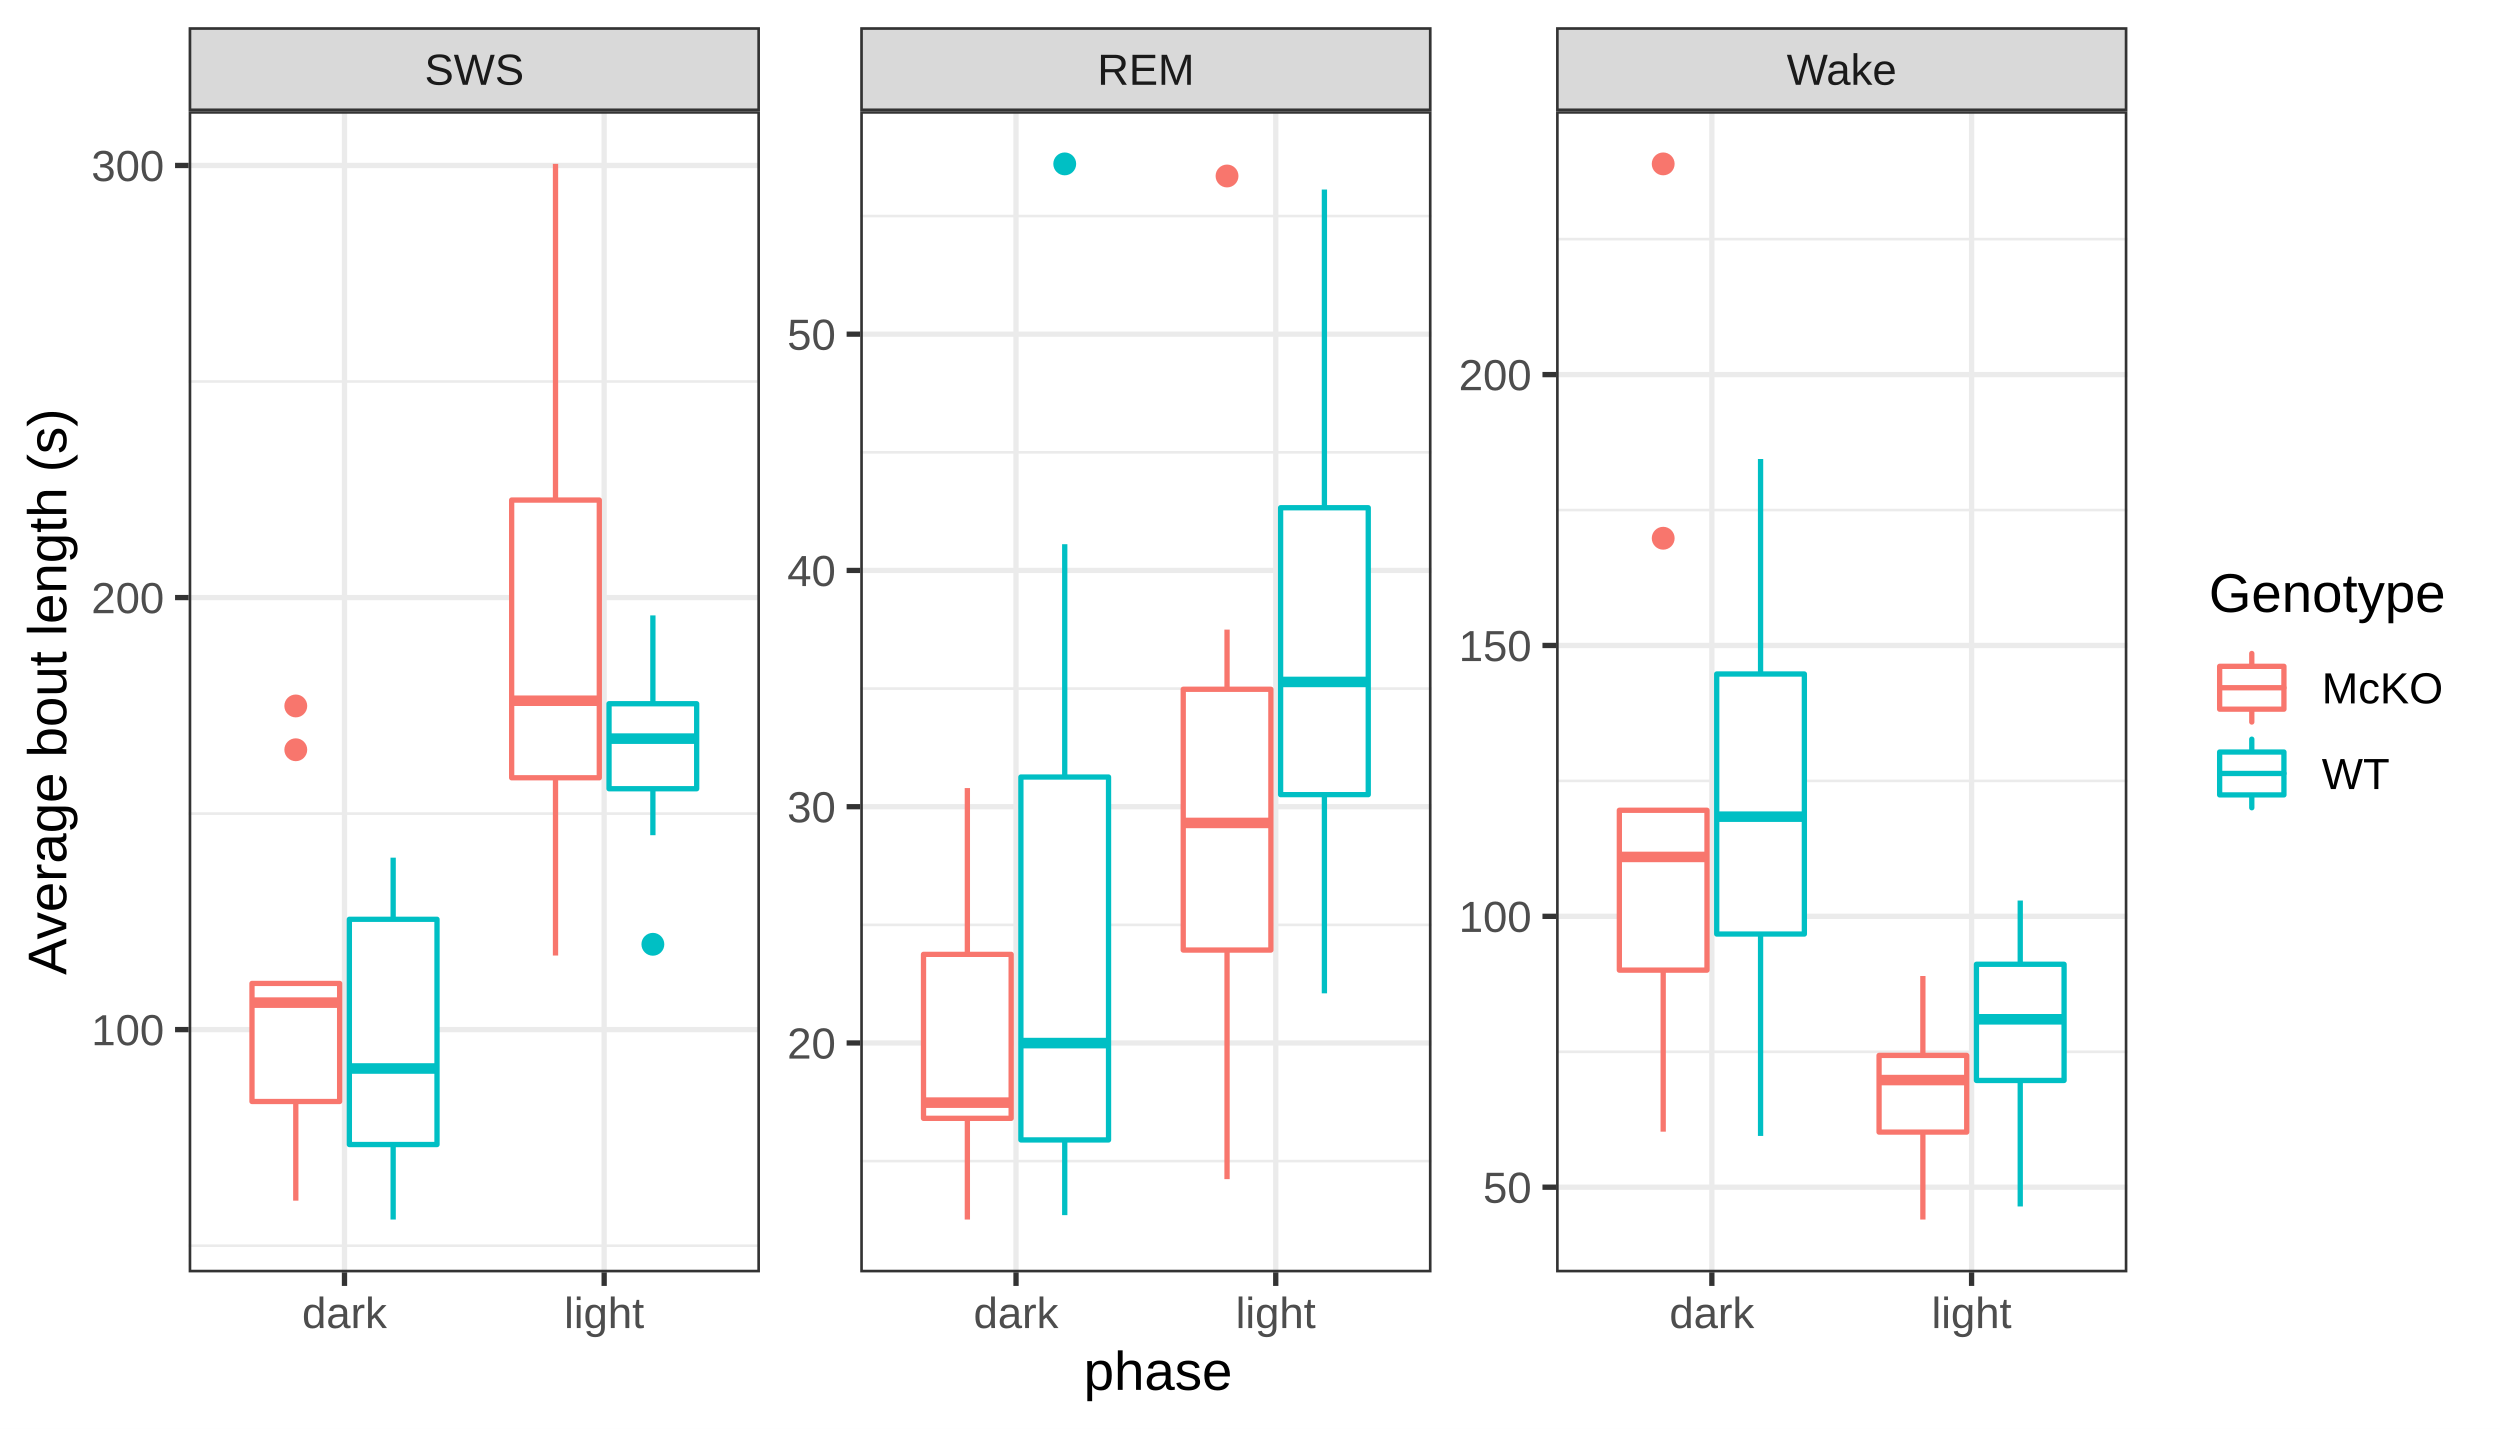
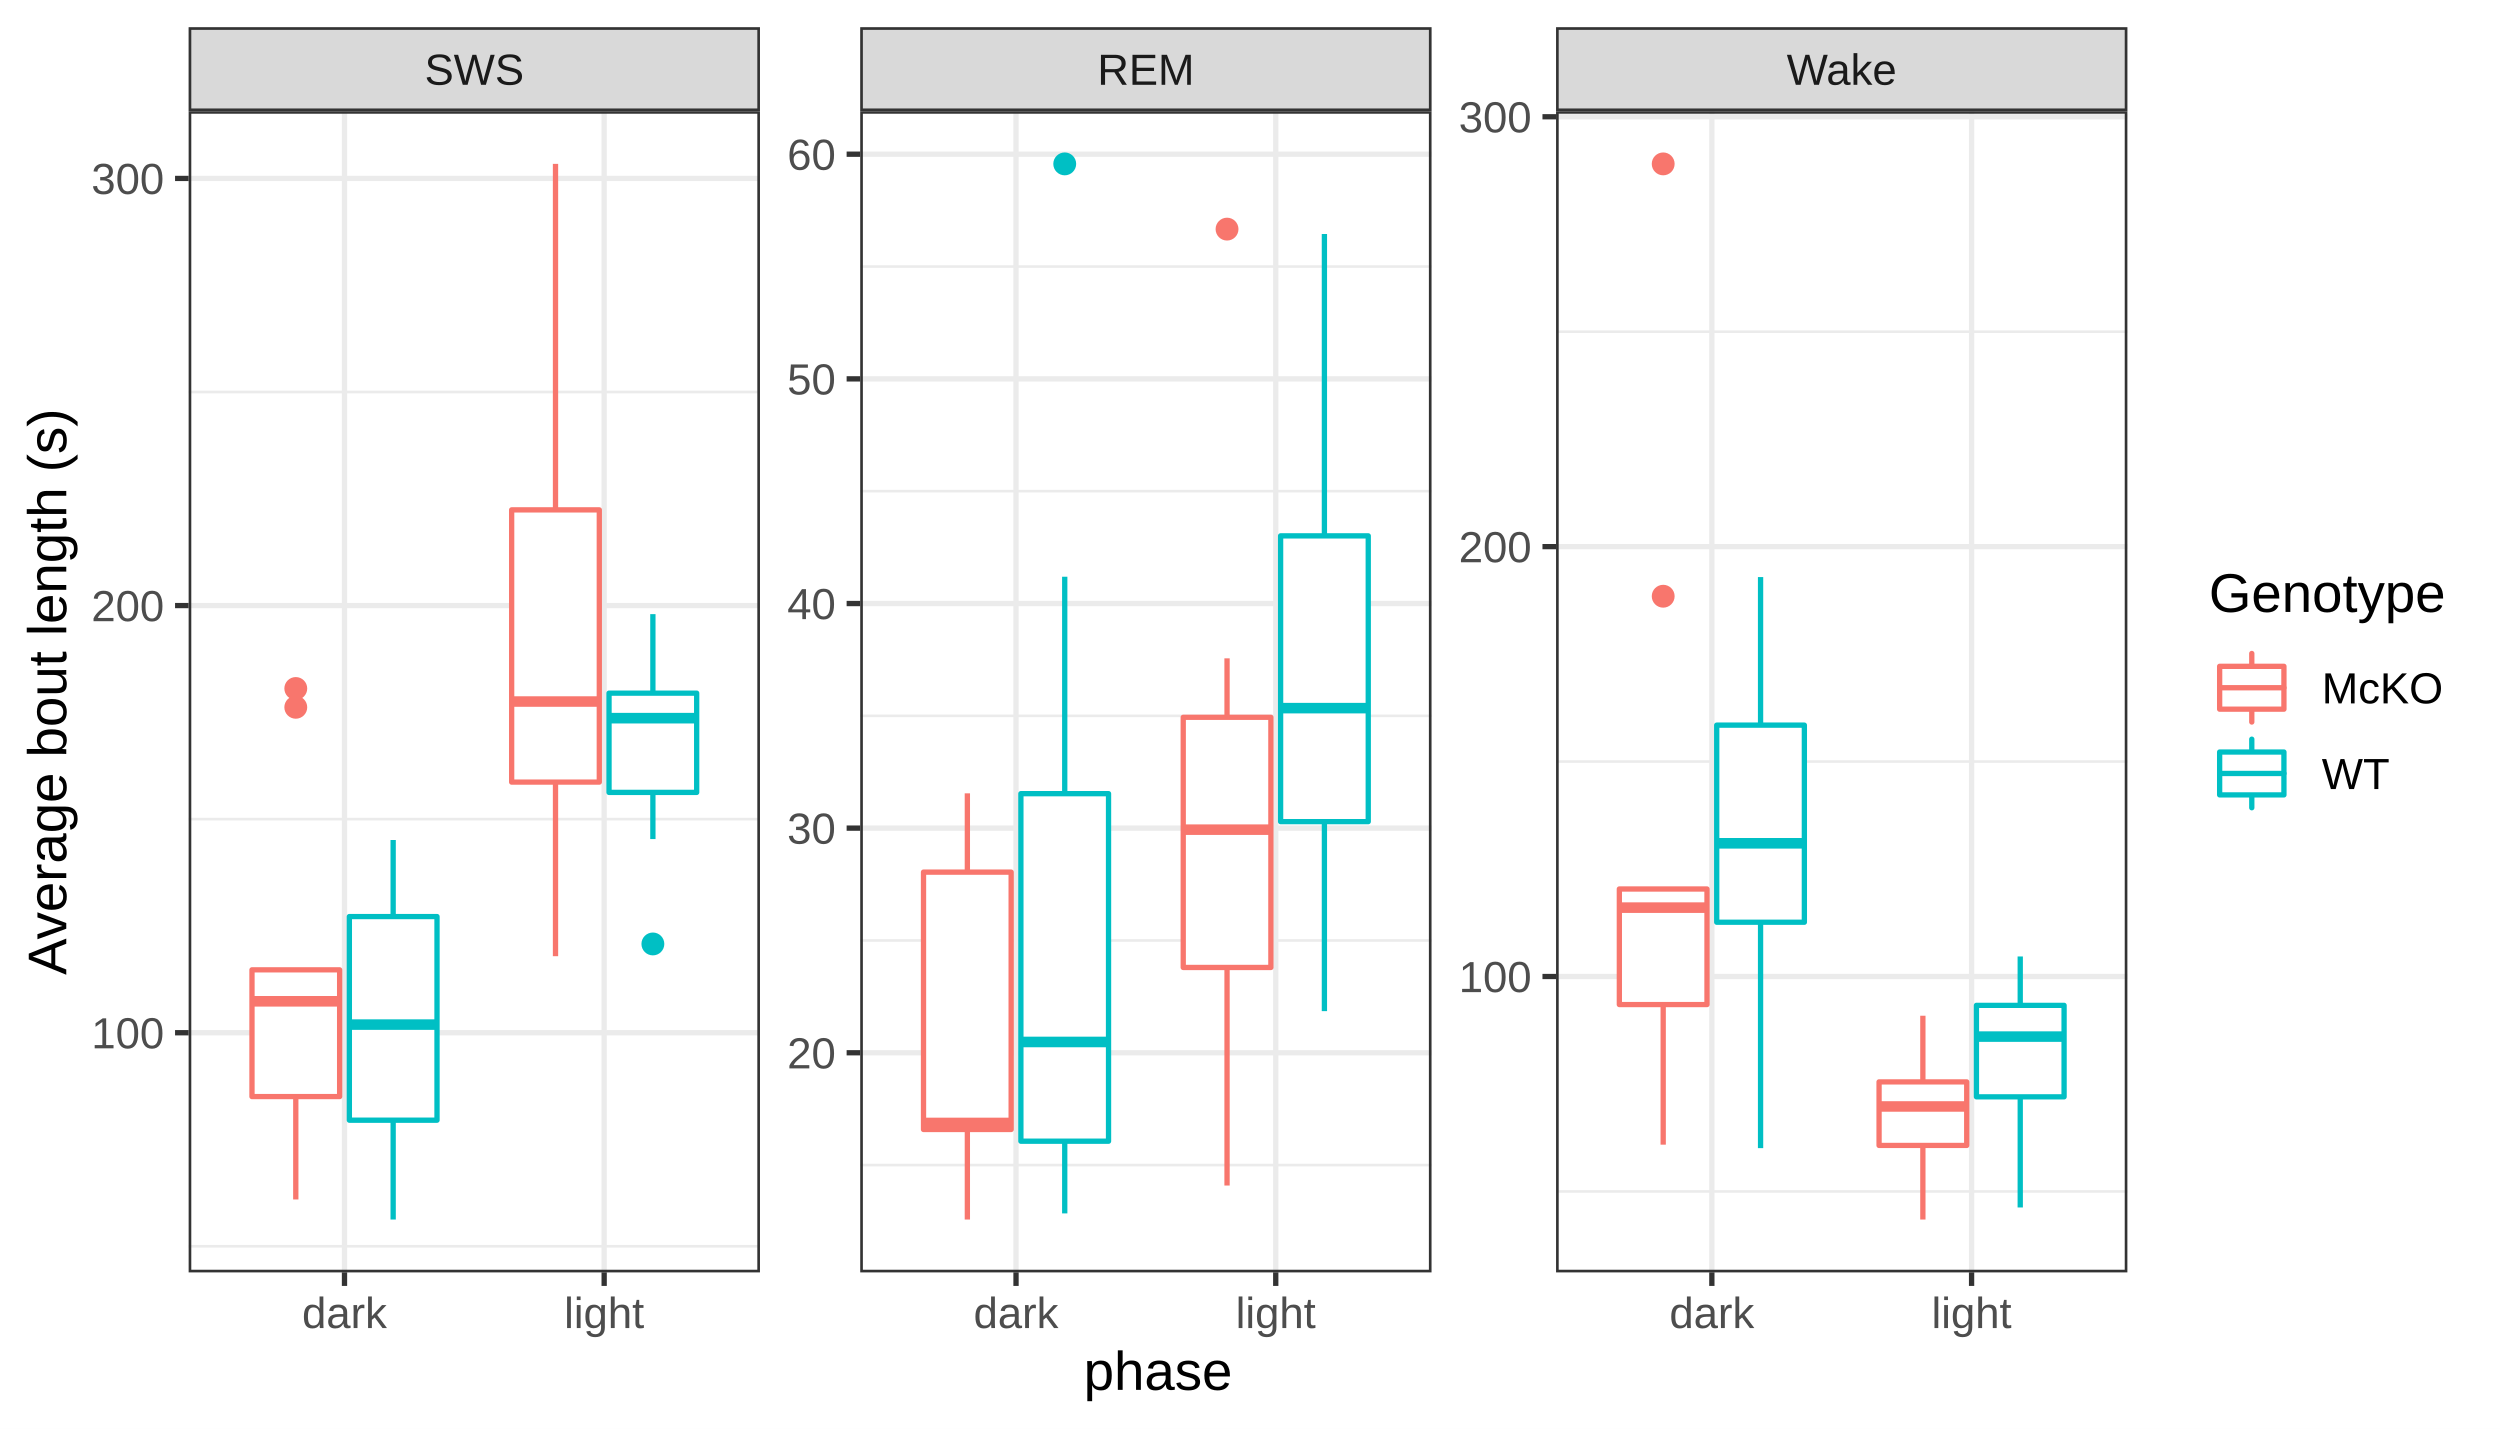
<svg xmlns="http://www.w3.org/2000/svg" class="svglite" width="504.00pt" height="288.00pt" viewBox="0 0 504.00 288.00">
  <defs>
    <style type="text/css">
    .svglite line, .svglite polyline, .svglite polygon, .svglite path, .svglite rect, .svglite circle {
      fill: none;
      stroke: #000000;
      stroke-linecap: round;
      stroke-linejoin: round;
      stroke-miterlimit: 10.00;
    }
  </style>
  </defs>
  <rect width="100%" height="100%" style="stroke: none; fill: #FFFFFF;" />
  <defs>
    <clipPath id="cpMC4wMHw1MDQuMDB8MC4wMHwyODguMDA=">
      <rect x="0.00" y="0.00" width="504.00" height="288.00" />
    </clipPath>
  </defs>
  <g clip-path="url(#cpMC4wMHw1MDQuMDB8MC4wMHwyODguMDA=)">
    <rect x="0.00" y="0.00" width="504.00" height="288.00" style="stroke-width: 1.07; stroke: #FFFFFF; fill: #FFFFFF;" />
  </g>
  <defs>
    <clipPath id="cpMzguMDN8MTUzLjIyfDIyLjQwfDI1Ni41MA==">
      <rect x="38.03" y="22.40" width="115.18" height="234.11" />
    </clipPath>
  </defs>
  <g clip-path="url(#cpMzguMDN8MTUzLjIyfDIyLjQwfDI1Ni41MA==)">
    <rect x="38.03" y="22.40" width="115.18" height="234.11" style="stroke-width: 1.07; stroke: none; fill: #FFFFFF;" />
-     <polyline points="38.03,251.13 153.22,251.13 " style="stroke-width: 0.53; stroke: #EBEBEB; stroke-linecap: butt;" />
-     <polyline points="38.03,164.02 153.22,164.02 " style="stroke-width: 0.53; stroke: #EBEBEB; stroke-linecap: butt;" />
-     <polyline points="38.03,76.91 153.22,76.91 " style="stroke-width: 0.53; stroke: #EBEBEB; stroke-linecap: butt;" />
-     <polyline points="38.03,207.57 153.22,207.57 " style="stroke-width: 1.07; stroke: #EBEBEB; stroke-linecap: butt;" />
-     <polyline points="38.03,120.47 153.22,120.47 " style="stroke-width: 1.07; stroke: #EBEBEB; stroke-linecap: butt;" />
-     <polyline points="38.03,33.36 153.22,33.36 " style="stroke-width: 1.07; stroke: #EBEBEB; stroke-linecap: butt;" />
+     <polyline points="38.03,251.25 153.22,251.25 " style="stroke-width: 0.53; stroke: #EBEBEB; stroke-linecap: butt;" />
+     <polyline points="38.03,165.14 153.22,165.14 " style="stroke-width: 0.53; stroke: #EBEBEB; stroke-linecap: butt;" />
+     <polyline points="38.03,79.03 153.22,79.03 " style="stroke-width: 0.53; stroke: #EBEBEB; stroke-linecap: butt;" />
+     <polyline points="38.03,208.20 153.22,208.20 " style="stroke-width: 1.07; stroke: #EBEBEB; stroke-linecap: butt;" />
+     <polyline points="38.03,122.08 153.22,122.08 " style="stroke-width: 1.07; stroke: #EBEBEB; stroke-linecap: butt;" />
+     <polyline points="38.03,35.97 153.22,35.97 " style="stroke-width: 1.07; stroke: #EBEBEB; stroke-linecap: butt;" />
    <polyline points="69.45,256.50 69.45,22.40 " style="stroke-width: 1.07; stroke: #EBEBEB; stroke-linecap: butt;" />
    <polyline points="121.80,256.50 121.80,22.40 " style="stroke-width: 1.07; stroke: #EBEBEB; stroke-linecap: butt;" />
-     <circle cx="59.63" cy="142.32" r="1.95" style="stroke-width: 0.71; stroke: #F8766D; fill: #F8766D;" />
-     <circle cx="59.63" cy="151.15" r="1.95" style="stroke-width: 0.71; stroke: #F8766D; fill: #F8766D;" />
-     <line x1="59.63" y1="198.26" x2="59.63" y2="198.26" style="stroke-width: 1.07; stroke: #F8766D; stroke-linecap: butt;" />
-     <line x1="59.63" y1="222.06" x2="59.63" y2="242.05" style="stroke-width: 1.07; stroke: #F8766D; stroke-linecap: butt;" />
-     <polygon points="50.80,198.26 50.80,222.06 68.47,222.06 68.47,198.26 50.80,198.26 " style="stroke-width: 1.07; stroke: #F8766D; fill: #FFFFFF;" />
-     <line x1="50.80" y1="202.13" x2="68.47" y2="202.13" style="stroke-width: 2.13; stroke: #F8766D; stroke-linecap: butt;" />
-     <line x1="111.99" y1="100.81" x2="111.99" y2="33.04" style="stroke-width: 1.07; stroke: #F8766D; stroke-linecap: butt;" />
-     <line x1="111.99" y1="156.80" x2="111.99" y2="192.63" style="stroke-width: 1.07; stroke: #F8766D; stroke-linecap: butt;" />
-     <polygon points="103.15,100.81 103.15,156.80 120.82,156.80 120.82,100.81 103.15,100.81 " style="stroke-width: 1.07; stroke: #F8766D; fill: #FFFFFF;" />
-     <line x1="103.15" y1="141.27" x2="120.82" y2="141.27" style="stroke-width: 2.13; stroke: #F8766D; stroke-linecap: butt;" />
-     <line x1="79.26" y1="185.33" x2="79.26" y2="172.91" style="stroke-width: 1.07; stroke: #00BFC4; stroke-linecap: butt;" />
-     <line x1="79.26" y1="230.74" x2="79.26" y2="245.86" style="stroke-width: 1.07; stroke: #00BFC4; stroke-linecap: butt;" />
-     <polygon points="70.43,185.33 70.43,230.74 88.10,230.74 88.10,185.33 70.43,185.33 " style="stroke-width: 1.07; stroke: #00BFC4; fill: #FFFFFF;" />
-     <line x1="70.43" y1="215.41" x2="88.10" y2="215.41" style="stroke-width: 2.13; stroke: #00BFC4; stroke-linecap: butt;" />
-     <circle cx="131.62" cy="190.37" r="1.95" style="stroke-width: 0.71; stroke: #00BFC4; fill: #00BFC4;" />
-     <line x1="131.62" y1="141.87" x2="131.62" y2="124.07" style="stroke-width: 1.07; stroke: #00BFC4; stroke-linecap: butt;" />
-     <line x1="131.62" y1="159.01" x2="131.62" y2="168.38" style="stroke-width: 1.07; stroke: #00BFC4; stroke-linecap: butt;" />
-     <polygon points="122.78,141.87 122.78,159.01 140.45,159.01 140.45,141.87 122.78,141.87 " style="stroke-width: 1.07; stroke: #00BFC4; fill: #FFFFFF;" />
-     <line x1="122.78" y1="148.91" x2="140.45" y2="148.91" style="stroke-width: 2.13; stroke: #00BFC4; stroke-linecap: butt;" />
+     <circle cx="59.63" cy="138.80" r="1.95" style="stroke-width: 0.71; stroke: #F8766D; fill: #F8766D;" />
+     <circle cx="59.63" cy="142.59" r="1.95" style="stroke-width: 0.71; stroke: #F8766D; fill: #F8766D;" />
+     <line x1="59.63" y1="195.52" x2="59.63" y2="195.52" style="stroke-width: 1.07; stroke: #F8766D; stroke-linecap: butt;" />
+     <line x1="59.63" y1="221.07" x2="59.63" y2="241.81" style="stroke-width: 1.07; stroke: #F8766D; stroke-linecap: butt;" />
+     <polygon points="50.80,195.52 50.80,221.07 68.47,221.07 68.47,195.52 50.80,195.52 " style="stroke-width: 1.07; stroke: #F8766D; fill: #FFFFFF;" />
+     <line x1="50.80" y1="201.86" x2="68.47" y2="201.86" style="stroke-width: 2.13; stroke: #F8766D; stroke-linecap: butt;" />
+     <line x1="111.99" y1="102.79" x2="111.99" y2="33.04" style="stroke-width: 1.07; stroke: #F8766D; stroke-linecap: butt;" />
+     <line x1="111.99" y1="157.67" x2="111.99" y2="192.77" style="stroke-width: 1.07; stroke: #F8766D; stroke-linecap: butt;" />
+     <polygon points="103.15,102.79 103.15,157.67 120.82,157.67 120.82,102.79 103.15,102.79 " style="stroke-width: 1.07; stroke: #F8766D; fill: #FFFFFF;" />
+     <line x1="103.15" y1="141.43" x2="120.82" y2="141.43" style="stroke-width: 2.13; stroke: #F8766D; stroke-linecap: butt;" />
+     <line x1="79.26" y1="184.78" x2="79.26" y2="169.35" style="stroke-width: 1.07; stroke: #00BFC4; stroke-linecap: butt;" />
+     <line x1="79.26" y1="225.83" x2="79.26" y2="245.86" style="stroke-width: 1.07; stroke: #00BFC4; stroke-linecap: butt;" />
+     <polygon points="70.43,184.78 70.43,225.83 88.10,225.83 88.10,184.78 70.43,184.78 " style="stroke-width: 1.07; stroke: #00BFC4; fill: #FFFFFF;" />
+     <line x1="70.43" y1="206.56" x2="88.10" y2="206.56" style="stroke-width: 2.13; stroke: #00BFC4; stroke-linecap: butt;" />
+     <circle cx="131.62" cy="190.30" r="1.95" style="stroke-width: 0.71; stroke: #00BFC4; fill: #00BFC4;" />
+     <line x1="131.62" y1="139.74" x2="131.62" y2="123.81" style="stroke-width: 1.07; stroke: #00BFC4; stroke-linecap: butt;" />
+     <line x1="131.62" y1="159.75" x2="131.62" y2="169.15" style="stroke-width: 1.07; stroke: #00BFC4; stroke-linecap: butt;" />
+     <polygon points="122.78,139.74 122.78,159.75 140.45,159.75 140.45,139.74 122.78,139.74 " style="stroke-width: 1.07; stroke: #00BFC4; fill: #FFFFFF;" />
+     <line x1="122.78" y1="144.78" x2="140.45" y2="144.78" style="stroke-width: 2.13; stroke: #00BFC4; stroke-linecap: butt;" />
    <rect x="38.03" y="22.40" width="115.18" height="234.11" style="stroke-width: 1.07; stroke: #333333;" />
  </g>
  <g clip-path="url(#cpMC4wMHw1MDQuMDB8MC4wMHwyODguMDA=)">
</g>
  <defs>
    <clipPath id="cpMTczLjQyfDI4OC42MHwyMi40MHwyNTYuNTA=">
      <rect x="173.42" y="22.40" width="115.18" height="234.11" />
    </clipPath>
  </defs>
  <g clip-path="url(#cpMTczLjQyfDI4OC42MHwyMi40MHwyNTYuNTA=)">
    <rect x="173.42" y="22.40" width="115.18" height="234.11" style="stroke-width: 1.07; stroke: none; fill: #FFFFFF;" />
-     <polyline points="173.42,234.08 288.60,234.08 " style="stroke-width: 0.53; stroke: #EBEBEB; stroke-linecap: butt;" />
-     <polyline points="173.42,186.45 288.60,186.45 " style="stroke-width: 0.53; stroke: #EBEBEB; stroke-linecap: butt;" />
-     <polyline points="173.42,138.82 288.60,138.82 " style="stroke-width: 0.53; stroke: #EBEBEB; stroke-linecap: butt;" />
-     <polyline points="173.42,91.19 288.60,91.19 " style="stroke-width: 0.53; stroke: #EBEBEB; stroke-linecap: butt;" />
-     <polyline points="173.42,43.55 288.60,43.55 " style="stroke-width: 0.53; stroke: #EBEBEB; stroke-linecap: butt;" />
-     <polyline points="173.42,210.26 288.60,210.26 " style="stroke-width: 1.07; stroke: #EBEBEB; stroke-linecap: butt;" />
-     <polyline points="173.42,162.63 288.60,162.63 " style="stroke-width: 1.07; stroke: #EBEBEB; stroke-linecap: butt;" />
-     <polyline points="173.42,115.00 288.60,115.00 " style="stroke-width: 1.07; stroke: #EBEBEB; stroke-linecap: butt;" />
-     <polyline points="173.42,67.37 288.60,67.37 " style="stroke-width: 1.07; stroke: #EBEBEB; stroke-linecap: butt;" />
+     <polyline points="173.42,234.88 288.60,234.88 " style="stroke-width: 0.53; stroke: #EBEBEB; stroke-linecap: butt;" />
+     <polyline points="173.42,189.60 288.60,189.60 " style="stroke-width: 0.53; stroke: #EBEBEB; stroke-linecap: butt;" />
+     <polyline points="173.42,144.31 288.60,144.31 " style="stroke-width: 0.53; stroke: #EBEBEB; stroke-linecap: butt;" />
+     <polyline points="173.42,99.02 288.60,99.02 " style="stroke-width: 0.53; stroke: #EBEBEB; stroke-linecap: butt;" />
+     <polyline points="173.42,53.74 288.60,53.74 " style="stroke-width: 0.53; stroke: #EBEBEB; stroke-linecap: butt;" />
+     <polyline points="173.42,212.24 288.60,212.24 " style="stroke-width: 1.07; stroke: #EBEBEB; stroke-linecap: butt;" />
+     <polyline points="173.42,166.95 288.60,166.95 " style="stroke-width: 1.07; stroke: #EBEBEB; stroke-linecap: butt;" />
+     <polyline points="173.42,121.67 288.60,121.67 " style="stroke-width: 1.07; stroke: #EBEBEB; stroke-linecap: butt;" />
+     <polyline points="173.42,76.38 288.60,76.38 " style="stroke-width: 1.07; stroke: #EBEBEB; stroke-linecap: butt;" />
+     <polyline points="173.42,31.09 288.60,31.09 " style="stroke-width: 1.07; stroke: #EBEBEB; stroke-linecap: butt;" />
    <polyline points="204.83,256.50 204.83,22.40 " style="stroke-width: 1.07; stroke: #EBEBEB; stroke-linecap: butt;" />
    <polyline points="257.19,256.50 257.19,22.40 " style="stroke-width: 1.07; stroke: #EBEBEB; stroke-linecap: butt;" />
-     <line x1="195.02" y1="192.40" x2="195.02" y2="158.87" style="stroke-width: 1.07; stroke: #F8766D; stroke-linecap: butt;" />
-     <line x1="195.02" y1="225.46" x2="195.02" y2="245.86" style="stroke-width: 1.07; stroke: #F8766D; stroke-linecap: butt;" />
-     <polygon points="186.18,192.40 186.18,225.46 203.85,225.46 203.85,192.40 186.18,192.40 " style="stroke-width: 1.07; stroke: #F8766D; fill: #FFFFFF;" />
-     <line x1="186.18" y1="222.29" x2="203.85" y2="222.29" style="stroke-width: 2.13; stroke: #F8766D; stroke-linecap: butt;" />
-     <circle cx="247.37" cy="35.48" r="1.95" style="stroke-width: 0.71; stroke: #F8766D; fill: #F8766D;" />
-     <line x1="247.37" y1="138.96" x2="247.37" y2="126.93" style="stroke-width: 1.07; stroke: #F8766D; stroke-linecap: butt;" />
-     <line x1="247.37" y1="191.53" x2="247.37" y2="237.71" style="stroke-width: 1.07; stroke: #F8766D; stroke-linecap: butt;" />
-     <polygon points="238.54,138.96 238.54,191.53 256.21,191.53 256.21,138.96 238.54,138.96 " style="stroke-width: 1.07; stroke: #F8766D; fill: #FFFFFF;" />
-     <line x1="238.54" y1="165.90" x2="256.21" y2="165.90" style="stroke-width: 2.13; stroke: #F8766D; stroke-linecap: butt;" />
+     <line x1="195.02" y1="175.82" x2="195.02" y2="159.94" style="stroke-width: 1.07; stroke: #F8766D; stroke-linecap: butt;" />
+     <line x1="195.02" y1="227.70" x2="195.02" y2="245.86" style="stroke-width: 1.07; stroke: #F8766D; stroke-linecap: butt;" />
+     <polygon points="186.18,175.82 186.18,227.70 203.85,227.70 203.85,175.82 186.18,175.82 " style="stroke-width: 1.07; stroke: #F8766D; fill: #FFFFFF;" />
+     <line x1="186.18" y1="226.38" x2="203.85" y2="226.38" style="stroke-width: 2.13; stroke: #F8766D; stroke-linecap: butt;" />
+     <circle cx="247.37" cy="46.19" r="1.95" style="stroke-width: 0.71; stroke: #F8766D; fill: #F8766D;" />
+     <line x1="247.37" y1="144.61" x2="247.37" y2="132.72" style="stroke-width: 1.07; stroke: #F8766D; stroke-linecap: butt;" />
+     <line x1="247.37" y1="195.04" x2="247.37" y2="239.01" style="stroke-width: 1.07; stroke: #F8766D; stroke-linecap: butt;" />
+     <polygon points="238.54,144.61 238.54,195.04 256.21,195.04 256.21,144.61 238.54,144.61 " style="stroke-width: 1.07; stroke: #F8766D; fill: #FFFFFF;" />
+     <line x1="238.54" y1="167.26" x2="256.21" y2="167.26" style="stroke-width: 2.13; stroke: #F8766D; stroke-linecap: butt;" />
    <circle cx="214.65" cy="33.04" r="1.95" style="stroke-width: 0.71; stroke: #00BFC4; fill: #00BFC4;" />
-     <line x1="214.65" y1="156.65" x2="214.65" y2="109.71" style="stroke-width: 1.07; stroke: #00BFC4; stroke-linecap: butt;" />
-     <line x1="214.65" y1="229.81" x2="214.65" y2="244.97" style="stroke-width: 1.07; stroke: #00BFC4; stroke-linecap: butt;" />
-     <polygon points="205.81,156.65 205.81,229.81 223.48,229.81 223.48,156.65 205.81,156.65 " style="stroke-width: 1.07; stroke: #00BFC4; fill: #FFFFFF;" />
-     <line x1="205.81" y1="210.29" x2="223.48" y2="210.29" style="stroke-width: 2.13; stroke: #00BFC4; stroke-linecap: butt;" />
-     <line x1="267.00" y1="102.36" x2="267.00" y2="38.21" style="stroke-width: 1.07; stroke: #00BFC4; stroke-linecap: butt;" />
-     <line x1="267.00" y1="160.20" x2="267.00" y2="200.26" style="stroke-width: 1.07; stroke: #00BFC4; stroke-linecap: butt;" />
-     <polygon points="258.17,102.36 258.17,160.20 275.84,160.20 275.84,102.36 258.17,102.36 " style="stroke-width: 1.07; stroke: #00BFC4; fill: #FFFFFF;" />
-     <line x1="258.17" y1="137.48" x2="275.84" y2="137.48" style="stroke-width: 2.13; stroke: #00BFC4; stroke-linecap: butt;" />
+     <line x1="214.65" y1="160.00" x2="214.65" y2="116.27" style="stroke-width: 1.07; stroke: #00BFC4; stroke-linecap: butt;" />
+     <line x1="214.65" y1="230.07" x2="214.65" y2="244.62" style="stroke-width: 1.07; stroke: #00BFC4; stroke-linecap: butt;" />
+     <polygon points="205.81,160.00 205.81,230.07 223.48,230.07 223.48,160.00 205.81,160.00 " style="stroke-width: 1.07; stroke: #00BFC4; fill: #FFFFFF;" />
+     <line x1="205.81" y1="210.06" x2="223.48" y2="210.06" style="stroke-width: 2.13; stroke: #00BFC4; stroke-linecap: butt;" />
+     <line x1="267.00" y1="108.03" x2="267.00" y2="47.18" style="stroke-width: 1.07; stroke: #00BFC4; stroke-linecap: butt;" />
+     <line x1="267.00" y1="165.64" x2="267.00" y2="203.84" style="stroke-width: 1.07; stroke: #00BFC4; stroke-linecap: butt;" />
+     <polygon points="258.17,108.03 258.17,165.64 275.84,165.64 275.84,108.03 258.17,108.03 " style="stroke-width: 1.07; stroke: #00BFC4; fill: #FFFFFF;" />
+     <line x1="258.17" y1="142.76" x2="275.84" y2="142.76" style="stroke-width: 2.13; stroke: #00BFC4; stroke-linecap: butt;" />
    <rect x="173.42" y="22.40" width="115.18" height="234.11" style="stroke-width: 1.07; stroke: #333333;" />
  </g>
  <g clip-path="url(#cpMC4wMHw1MDQuMDB8MC4wMHwyODguMDA=)">
</g>
  <defs>
    <clipPath id="cpMzEzLjcwfDQyOC44OHwyMi40MHwyNTYuNTA=">
      <rect x="313.70" y="22.40" width="115.18" height="234.11" />
    </clipPath>
  </defs>
  <g clip-path="url(#cpMzEzLjcwfDQyOC44OHwyMi40MHwyNTYuNTA=)">
    <rect x="313.70" y="22.40" width="115.18" height="234.11" style="stroke-width: 1.07; stroke: none; fill: #FFFFFF;" />
-     <polyline points="313.70,212.04 428.88,212.04 " style="stroke-width: 0.53; stroke: #EBEBEB; stroke-linecap: butt;" />
-     <polyline points="313.70,157.43 428.88,157.43 " style="stroke-width: 0.53; stroke: #EBEBEB; stroke-linecap: butt;" />
-     <polyline points="313.70,102.82 428.88,102.82 " style="stroke-width: 0.53; stroke: #EBEBEB; stroke-linecap: butt;" />
-     <polyline points="313.70,48.21 428.88,48.21 " style="stroke-width: 0.53; stroke: #EBEBEB; stroke-linecap: butt;" />
-     <polyline points="313.70,239.34 428.88,239.34 " style="stroke-width: 1.07; stroke: #EBEBEB; stroke-linecap: butt;" />
-     <polyline points="313.70,184.73 428.88,184.73 " style="stroke-width: 1.07; stroke: #EBEBEB; stroke-linecap: butt;" />
-     <polyline points="313.70,130.13 428.88,130.13 " style="stroke-width: 1.07; stroke: #EBEBEB; stroke-linecap: butt;" />
-     <polyline points="313.70,75.52 428.88,75.52 " style="stroke-width: 1.07; stroke: #EBEBEB; stroke-linecap: butt;" />
+     <polyline points="313.70,240.19 428.88,240.19 " style="stroke-width: 0.53; stroke: #EBEBEB; stroke-linecap: butt;" />
+     <polyline points="313.70,153.53 428.88,153.53 " style="stroke-width: 0.53; stroke: #EBEBEB; stroke-linecap: butt;" />
+     <polyline points="313.70,66.87 428.88,66.87 " style="stroke-width: 0.53; stroke: #EBEBEB; stroke-linecap: butt;" />
+     <polyline points="313.70,196.86 428.88,196.86 " style="stroke-width: 1.07; stroke: #EBEBEB; stroke-linecap: butt;" />
+     <polyline points="313.70,110.20 428.88,110.20 " style="stroke-width: 1.07; stroke: #EBEBEB; stroke-linecap: butt;" />
+     <polyline points="313.70,23.54 428.88,23.54 " style="stroke-width: 1.07; stroke: #EBEBEB; stroke-linecap: butt;" />
    <polyline points="345.11,256.50 345.11,22.40 " style="stroke-width: 1.07; stroke: #EBEBEB; stroke-linecap: butt;" />
    <polyline points="397.47,256.50 397.47,22.40 " style="stroke-width: 1.07; stroke: #EBEBEB; stroke-linecap: butt;" />
    <circle cx="335.30" cy="33.04" r="1.95" style="stroke-width: 0.71; stroke: #F8766D; fill: #F8766D;" />
-     <circle cx="335.30" cy="108.51" r="1.95" style="stroke-width: 0.71; stroke: #F8766D; fill: #F8766D;" />
-     <line x1="335.30" y1="163.35" x2="335.30" y2="163.35" style="stroke-width: 1.07; stroke: #F8766D; stroke-linecap: butt;" />
-     <line x1="335.30" y1="195.58" x2="335.30" y2="228.14" style="stroke-width: 1.07; stroke: #F8766D; stroke-linecap: butt;" />
-     <polygon points="326.46,163.35 326.46,195.58 344.13,195.58 344.13,163.35 326.46,163.35 " style="stroke-width: 1.07; stroke: #F8766D; fill: #FFFFFF;" />
-     <line x1="326.46" y1="172.76" x2="344.13" y2="172.76" style="stroke-width: 2.13; stroke: #F8766D; stroke-linecap: butt;" />
-     <line x1="387.65" y1="212.77" x2="387.65" y2="196.76" style="stroke-width: 1.07; stroke: #F8766D; stroke-linecap: butt;" />
-     <line x1="387.65" y1="228.23" x2="387.65" y2="245.86" style="stroke-width: 1.07; stroke: #F8766D; stroke-linecap: butt;" />
-     <polygon points="378.82,212.77 378.82,228.23 396.49,228.23 396.49,212.77 378.82,212.77 " style="stroke-width: 1.07; stroke: #F8766D; fill: #FFFFFF;" />
-     <line x1="378.82" y1="217.74" x2="396.49" y2="217.74" style="stroke-width: 2.13; stroke: #F8766D; stroke-linecap: butt;" />
-     <line x1="354.93" y1="135.88" x2="354.93" y2="92.53" style="stroke-width: 1.07; stroke: #00BFC4; stroke-linecap: butt;" />
-     <line x1="354.93" y1="188.30" x2="354.93" y2="229.01" style="stroke-width: 1.07; stroke: #00BFC4; stroke-linecap: butt;" />
-     <polygon points="346.09,135.88 346.09,188.30 363.76,188.30 363.76,135.88 346.09,135.88 " style="stroke-width: 1.07; stroke: #00BFC4; fill: #FFFFFF;" />
-     <line x1="346.09" y1="164.64" x2="363.76" y2="164.64" style="stroke-width: 2.13; stroke: #00BFC4; stroke-linecap: butt;" />
-     <line x1="407.28" y1="194.40" x2="407.28" y2="181.55" style="stroke-width: 1.07; stroke: #00BFC4; stroke-linecap: butt;" />
-     <line x1="407.28" y1="217.82" x2="407.28" y2="243.23" style="stroke-width: 1.07; stroke: #00BFC4; stroke-linecap: butt;" />
-     <polygon points="398.45,194.40 398.45,217.82 416.12,217.82 416.12,194.40 398.45,194.40 " style="stroke-width: 1.07; stroke: #00BFC4; fill: #FFFFFF;" />
-     <line x1="398.45" y1="205.49" x2="416.12" y2="205.49" style="stroke-width: 2.13; stroke: #00BFC4; stroke-linecap: butt;" />
+     <circle cx="335.30" cy="120.20" r="1.95" style="stroke-width: 0.71; stroke: #F8766D; fill: #F8766D;" />
+     <line x1="335.30" y1="179.22" x2="335.30" y2="179.22" style="stroke-width: 1.07; stroke: #F8766D; stroke-linecap: butt;" />
+     <line x1="335.30" y1="202.52" x2="335.30" y2="230.77" style="stroke-width: 1.07; stroke: #F8766D; stroke-linecap: butt;" />
+     <polygon points="326.46,179.22 326.46,202.52 344.13,202.52 344.13,179.22 326.46,179.22 " style="stroke-width: 1.07; stroke: #F8766D; fill: #FFFFFF;" />
+     <line x1="326.46" y1="182.98" x2="344.13" y2="182.98" style="stroke-width: 2.13; stroke: #F8766D; stroke-linecap: butt;" />
+     <line x1="387.65" y1="218.11" x2="387.65" y2="204.77" style="stroke-width: 1.07; stroke: #F8766D; stroke-linecap: butt;" />
+     <line x1="387.65" y1="230.92" x2="387.65" y2="245.86" style="stroke-width: 1.07; stroke: #F8766D; stroke-linecap: butt;" />
+     <polygon points="378.82,218.11 378.82,230.92 396.49,230.92 396.49,218.11 378.82,218.11 " style="stroke-width: 1.07; stroke: #F8766D; fill: #FFFFFF;" />
+     <line x1="378.82" y1="223.06" x2="396.49" y2="223.06" style="stroke-width: 2.13; stroke: #F8766D; stroke-linecap: butt;" />
+     <line x1="354.93" y1="146.19" x2="354.93" y2="116.33" style="stroke-width: 1.07; stroke: #00BFC4; stroke-linecap: butt;" />
+     <line x1="354.93" y1="185.92" x2="354.93" y2="231.47" style="stroke-width: 1.07; stroke: #00BFC4; stroke-linecap: butt;" />
+     <polygon points="346.09,146.19 346.09,185.92 363.76,185.92 363.76,146.19 346.09,146.19 " style="stroke-width: 1.07; stroke: #00BFC4; fill: #FFFFFF;" />
+     <line x1="346.09" y1="170.01" x2="363.76" y2="170.01" style="stroke-width: 2.13; stroke: #00BFC4; stroke-linecap: butt;" />
+     <line x1="407.28" y1="202.68" x2="407.28" y2="192.83" style="stroke-width: 1.07; stroke: #00BFC4; stroke-linecap: butt;" />
+     <line x1="407.28" y1="221.12" x2="407.28" y2="243.43" style="stroke-width: 1.07; stroke: #00BFC4; stroke-linecap: butt;" />
+     <polygon points="398.45,202.68 398.45,221.12 416.12,221.12 416.12,202.68 398.45,202.68 " style="stroke-width: 1.07; stroke: #00BFC4; fill: #FFFFFF;" />
+     <line x1="398.45" y1="208.98" x2="416.12" y2="208.98" style="stroke-width: 2.13; stroke: #00BFC4; stroke-linecap: butt;" />
    <rect x="313.70" y="22.40" width="115.18" height="234.11" style="stroke-width: 1.07; stroke: #333333;" />
  </g>
  <g clip-path="url(#cpMC4wMHw1MDQuMDB8MC4wMHwyODguMDA=)">
</g>
  <defs>
    <clipPath id="cpMzguMDN8MTUzLjIyfDUuNDh8MjIuNDA=">
      <rect x="38.03" y="5.48" width="115.18" height="16.92" />
    </clipPath>
  </defs>
  <g clip-path="url(#cpMzguMDN8MTUzLjIyfDUuNDh8MjIuNDA=)">
    <rect x="38.03" y="5.48" width="115.18" height="16.92" style="stroke-width: 1.07; stroke: #333333; fill: #D9D9D9;" />
    <text x="95.62" y="17.09" text-anchor="middle" style="font-size: 8.80px; fill: #1A1A1A; font-family: Arial;" textLength="20.04px" lengthAdjust="spacingAndGlyphs">SWS</text>
  </g>
  <g clip-path="url(#cpMC4wMHw1MDQuMDB8MC4wMHwyODguMDA=)">
</g>
  <defs>
    <clipPath id="cpMTczLjQyfDI4OC42MHw1LjQ4fDIyLjQw">
      <rect x="173.42" y="5.48" width="115.18" height="16.92" />
    </clipPath>
  </defs>
  <g clip-path="url(#cpMTczLjQyfDI4OC42MHw1LjQ4fDIyLjQw)">
    <rect x="173.42" y="5.48" width="115.18" height="16.92" style="stroke-width: 1.07; stroke: #333333; fill: #D9D9D9;" />
    <text x="231.01" y="17.09" text-anchor="middle" style="font-size: 8.80px; fill: #1A1A1A; font-family: Arial;" textLength="19.55px" lengthAdjust="spacingAndGlyphs">REM</text>
  </g>
  <g clip-path="url(#cpMC4wMHw1MDQuMDB8MC4wMHwyODguMDA=)">
</g>
  <defs>
    <clipPath id="cpMzEzLjcwfDQyOC44OHw1LjQ4fDIyLjQw">
      <rect x="313.70" y="5.48" width="115.18" height="16.92" />
    </clipPath>
  </defs>
  <g clip-path="url(#cpMzEzLjcwfDQyOC44OHw1LjQ4fDIyLjQw)">
    <rect x="313.70" y="5.48" width="115.18" height="16.92" style="stroke-width: 1.07; stroke: #333333; fill: #D9D9D9;" />
    <text x="371.29" y="17.09" text-anchor="middle" style="font-size: 8.80px; fill: #1A1A1A; font-family: Arial;" textLength="22.17px" lengthAdjust="spacingAndGlyphs">Wake</text>
  </g>
  <g clip-path="url(#cpMC4wMHw1MDQuMDB8MC4wMHwyODguMDA=)">
    <polyline points="69.45,259.24 69.45,256.50 " style="stroke-width: 1.07; stroke: #333333; stroke-linecap: butt;" />
    <polyline points="121.80,259.24 121.80,256.50 " style="stroke-width: 1.07; stroke: #333333; stroke-linecap: butt;" />
    <text x="69.45" y="267.74" text-anchor="middle" style="font-size: 8.80px; fill: #4D4D4D; font-family: Arial;" textLength="17.12px" lengthAdjust="spacingAndGlyphs">dark</text>
    <text x="121.80" y="267.74" text-anchor="middle" style="font-size: 8.80px; fill: #4D4D4D; font-family: Arial;" textLength="16.14px" lengthAdjust="spacingAndGlyphs">light</text>
    <polyline points="204.83,259.24 204.83,256.50 " style="stroke-width: 1.07; stroke: #333333; stroke-linecap: butt;" />
    <polyline points="257.19,259.24 257.19,256.50 " style="stroke-width: 1.07; stroke: #333333; stroke-linecap: butt;" />
    <text x="204.83" y="267.74" text-anchor="middle" style="font-size: 8.80px; fill: #4D4D4D; font-family: Arial;" textLength="17.12px" lengthAdjust="spacingAndGlyphs">dark</text>
    <text x="257.19" y="267.74" text-anchor="middle" style="font-size: 8.80px; fill: #4D4D4D; font-family: Arial;" textLength="16.14px" lengthAdjust="spacingAndGlyphs">light</text>
    <polyline points="345.11,259.24 345.11,256.50 " style="stroke-width: 1.07; stroke: #333333; stroke-linecap: butt;" />
    <polyline points="397.47,259.24 397.47,256.50 " style="stroke-width: 1.07; stroke: #333333; stroke-linecap: butt;" />
    <text x="345.11" y="267.74" text-anchor="middle" style="font-size: 8.80px; fill: #4D4D4D; font-family: Arial;" textLength="17.12px" lengthAdjust="spacingAndGlyphs">dark</text>
    <text x="397.47" y="267.74" text-anchor="middle" style="font-size: 8.80px; fill: #4D4D4D; font-family: Arial;" textLength="16.14px" lengthAdjust="spacingAndGlyphs">light</text>
-     <text x="308.77" y="242.49" text-anchor="end" style="font-size: 8.80px; fill: #4D4D4D; font-family: Arial;" textLength="9.79px" lengthAdjust="spacingAndGlyphs">50</text>
-     <text x="308.77" y="187.88" text-anchor="end" style="font-size: 8.80px; fill: #4D4D4D; font-family: Arial;" textLength="14.69px" lengthAdjust="spacingAndGlyphs">100</text>
-     <text x="308.77" y="133.28" text-anchor="end" style="font-size: 8.80px; fill: #4D4D4D; font-family: Arial;" textLength="14.69px" lengthAdjust="spacingAndGlyphs">150</text>
-     <text x="308.77" y="78.67" text-anchor="end" style="font-size: 8.80px; fill: #4D4D4D; font-family: Arial;" textLength="14.69px" lengthAdjust="spacingAndGlyphs">200</text>
-     <polyline points="310.96,239.34 313.70,239.34 " style="stroke-width: 1.07; stroke: #333333; stroke-linecap: butt;" />
-     <polyline points="310.96,184.73 313.70,184.73 " style="stroke-width: 1.07; stroke: #333333; stroke-linecap: butt;" />
-     <polyline points="310.96,130.13 313.70,130.13 " style="stroke-width: 1.07; stroke: #333333; stroke-linecap: butt;" />
-     <polyline points="310.96,75.52 313.70,75.52 " style="stroke-width: 1.07; stroke: #333333; stroke-linecap: butt;" />
-     <text x="168.49" y="213.41" text-anchor="end" style="font-size: 8.80px; fill: #4D4D4D; font-family: Arial;" textLength="9.79px" lengthAdjust="spacingAndGlyphs">20</text>
-     <text x="168.49" y="165.78" text-anchor="end" style="font-size: 8.80px; fill: #4D4D4D; font-family: Arial;" textLength="9.79px" lengthAdjust="spacingAndGlyphs">30</text>
-     <text x="168.49" y="118.15" text-anchor="end" style="font-size: 8.80px; fill: #4D4D4D; font-family: Arial;" textLength="9.79px" lengthAdjust="spacingAndGlyphs">40</text>
-     <text x="168.49" y="70.52" text-anchor="end" style="font-size: 8.80px; fill: #4D4D4D; font-family: Arial;" textLength="9.79px" lengthAdjust="spacingAndGlyphs">50</text>
-     <polyline points="170.68,210.26 173.42,210.26 " style="stroke-width: 1.07; stroke: #333333; stroke-linecap: butt;" />
-     <polyline points="170.68,162.63 173.42,162.63 " style="stroke-width: 1.07; stroke: #333333; stroke-linecap: butt;" />
-     <polyline points="170.68,115.00 173.42,115.00 " style="stroke-width: 1.07; stroke: #333333; stroke-linecap: butt;" />
-     <polyline points="170.68,67.37 173.42,67.37 " style="stroke-width: 1.07; stroke: #333333; stroke-linecap: butt;" />
-     <text x="33.10" y="210.72" text-anchor="end" style="font-size: 8.80px; fill: #4D4D4D; font-family: Arial;" textLength="14.69px" lengthAdjust="spacingAndGlyphs">100</text>
-     <text x="33.10" y="123.62" text-anchor="end" style="font-size: 8.80px; fill: #4D4D4D; font-family: Arial;" textLength="14.69px" lengthAdjust="spacingAndGlyphs">200</text>
-     <text x="33.10" y="36.51" text-anchor="end" style="font-size: 8.80px; fill: #4D4D4D; font-family: Arial;" textLength="14.69px" lengthAdjust="spacingAndGlyphs">300</text>
-     <polyline points="35.29,207.57 38.03,207.57 " style="stroke-width: 1.07; stroke: #333333; stroke-linecap: butt;" />
-     <polyline points="35.29,120.47 38.03,120.47 " style="stroke-width: 1.07; stroke: #333333; stroke-linecap: butt;" />
-     <polyline points="35.29,33.36 38.03,33.36 " style="stroke-width: 1.07; stroke: #333333; stroke-linecap: butt;" />
+     <text x="308.77" y="200.01" text-anchor="end" style="font-size: 8.80px; fill: #4D4D4D; font-family: Arial;" textLength="14.69px" lengthAdjust="spacingAndGlyphs">100</text>
+     <text x="308.77" y="113.35" text-anchor="end" style="font-size: 8.80px; fill: #4D4D4D; font-family: Arial;" textLength="14.69px" lengthAdjust="spacingAndGlyphs">200</text>
+     <text x="308.77" y="26.69" text-anchor="end" style="font-size: 8.80px; fill: #4D4D4D; font-family: Arial;" textLength="14.69px" lengthAdjust="spacingAndGlyphs">300</text>
+     <polyline points="310.96,196.86 313.70,196.86 " style="stroke-width: 1.07; stroke: #333333; stroke-linecap: butt;" />
+     <polyline points="310.96,110.20 313.70,110.20 " style="stroke-width: 1.07; stroke: #333333; stroke-linecap: butt;" />
+     <polyline points="310.96,23.54 313.70,23.54 " style="stroke-width: 1.07; stroke: #333333; stroke-linecap: butt;" />
+     <text x="168.49" y="215.39" text-anchor="end" style="font-size: 8.80px; fill: #4D4D4D; font-family: Arial;" textLength="9.79px" lengthAdjust="spacingAndGlyphs">20</text>
+     <text x="168.49" y="170.10" text-anchor="end" style="font-size: 8.80px; fill: #4D4D4D; font-family: Arial;" textLength="9.79px" lengthAdjust="spacingAndGlyphs">30</text>
+     <text x="168.49" y="124.82" text-anchor="end" style="font-size: 8.80px; fill: #4D4D4D; font-family: Arial;" textLength="9.79px" lengthAdjust="spacingAndGlyphs">40</text>
+     <text x="168.49" y="79.53" text-anchor="end" style="font-size: 8.80px; fill: #4D4D4D; font-family: Arial;" textLength="9.79px" lengthAdjust="spacingAndGlyphs">50</text>
+     <text x="168.49" y="34.24" text-anchor="end" style="font-size: 8.80px; fill: #4D4D4D; font-family: Arial;" textLength="9.79px" lengthAdjust="spacingAndGlyphs">60</text>
+     <polyline points="170.68,212.24 173.42,212.24 " style="stroke-width: 1.07; stroke: #333333; stroke-linecap: butt;" />
+     <polyline points="170.68,166.95 173.42,166.95 " style="stroke-width: 1.07; stroke: #333333; stroke-linecap: butt;" />
+     <polyline points="170.68,121.67 173.42,121.67 " style="stroke-width: 1.07; stroke: #333333; stroke-linecap: butt;" />
+     <polyline points="170.68,76.38 173.42,76.38 " style="stroke-width: 1.07; stroke: #333333; stroke-linecap: butt;" />
+     <polyline points="170.68,31.09 173.42,31.09 " style="stroke-width: 1.07; stroke: #333333; stroke-linecap: butt;" />
+     <text x="33.10" y="211.35" text-anchor="end" style="font-size: 8.80px; fill: #4D4D4D; font-family: Arial;" textLength="14.69px" lengthAdjust="spacingAndGlyphs">100</text>
+     <text x="33.10" y="125.23" text-anchor="end" style="font-size: 8.80px; fill: #4D4D4D; font-family: Arial;" textLength="14.69px" lengthAdjust="spacingAndGlyphs">200</text>
+     <text x="33.10" y="39.12" text-anchor="end" style="font-size: 8.80px; fill: #4D4D4D; font-family: Arial;" textLength="14.69px" lengthAdjust="spacingAndGlyphs">300</text>
+     <polyline points="35.29,208.20 38.03,208.20 " style="stroke-width: 1.07; stroke: #333333; stroke-linecap: butt;" />
+     <polyline points="35.29,122.08 38.03,122.08 " style="stroke-width: 1.07; stroke: #333333; stroke-linecap: butt;" />
+     <polyline points="35.29,35.97 38.03,35.97 " style="stroke-width: 1.07; stroke: #333333; stroke-linecap: butt;" />
    <text x="233.46" y="280.20" text-anchor="middle" style="font-size: 11.00px; font-family: Arial;" textLength="29.98px" lengthAdjust="spacingAndGlyphs">phase</text>
    <text transform="translate(13.36,139.45) rotate(-90)" text-anchor="middle" style="font-size: 11.00px; font-family: Arial;" textLength="114.19px" lengthAdjust="spacingAndGlyphs">Average bout length (s)</text>
    <rect x="439.84" y="108.85" width="58.68" height="61.19" style="stroke-width: 1.07; stroke: none; fill: #FFFFFF;" />
    <text x="445.32" y="123.37" style="font-size: 11.00px; font-family: Arial;" textLength="47.72px" lengthAdjust="spacingAndGlyphs">Genotype</text>
    <rect x="445.32" y="130.01" width="17.28" height="17.28" style="stroke-width: 1.07; stroke: none; fill: #FFFFFF;" />
    <polyline points="453.96,145.56 453.96,142.97 " style="stroke-width: 1.07; stroke: #F8766D;" />
    <polyline points="453.96,134.33 453.96,131.74 " style="stroke-width: 1.07; stroke: #F8766D;" />
    <rect x="447.48" y="134.33" width="12.96" height="8.64" style="stroke-width: 1.07; stroke: #F8766D; fill: #FFFFFF;" />
    <polyline points="447.48,138.65 460.44,138.65 " style="stroke-width: 1.07; stroke: #F8766D;" />
    <rect x="445.32" y="147.29" width="17.28" height="17.28" style="stroke-width: 1.07; stroke: none; fill: #FFFFFF;" />
    <polyline points="453.96,162.84 453.96,160.25 " style="stroke-width: 1.07; stroke: #00BFC4;" />
    <polyline points="453.96,151.61 453.96,149.02 " style="stroke-width: 1.07; stroke: #00BFC4;" />
    <rect x="447.48" y="151.61" width="12.96" height="8.64" style="stroke-width: 1.07; stroke: #00BFC4; fill: #FFFFFF;" />
    <polyline points="447.48,155.93 460.44,155.93 " style="stroke-width: 1.07; stroke: #00BFC4;" />
    <text x="468.08" y="141.80" style="font-size: 8.80px; font-family: Arial;" textLength="24.44px" lengthAdjust="spacingAndGlyphs">McKO</text>
    <text x="468.08" y="159.08" style="font-size: 8.80px; font-family: Arial;" textLength="13.67px" lengthAdjust="spacingAndGlyphs">WT</text>
  </g>
</svg>
